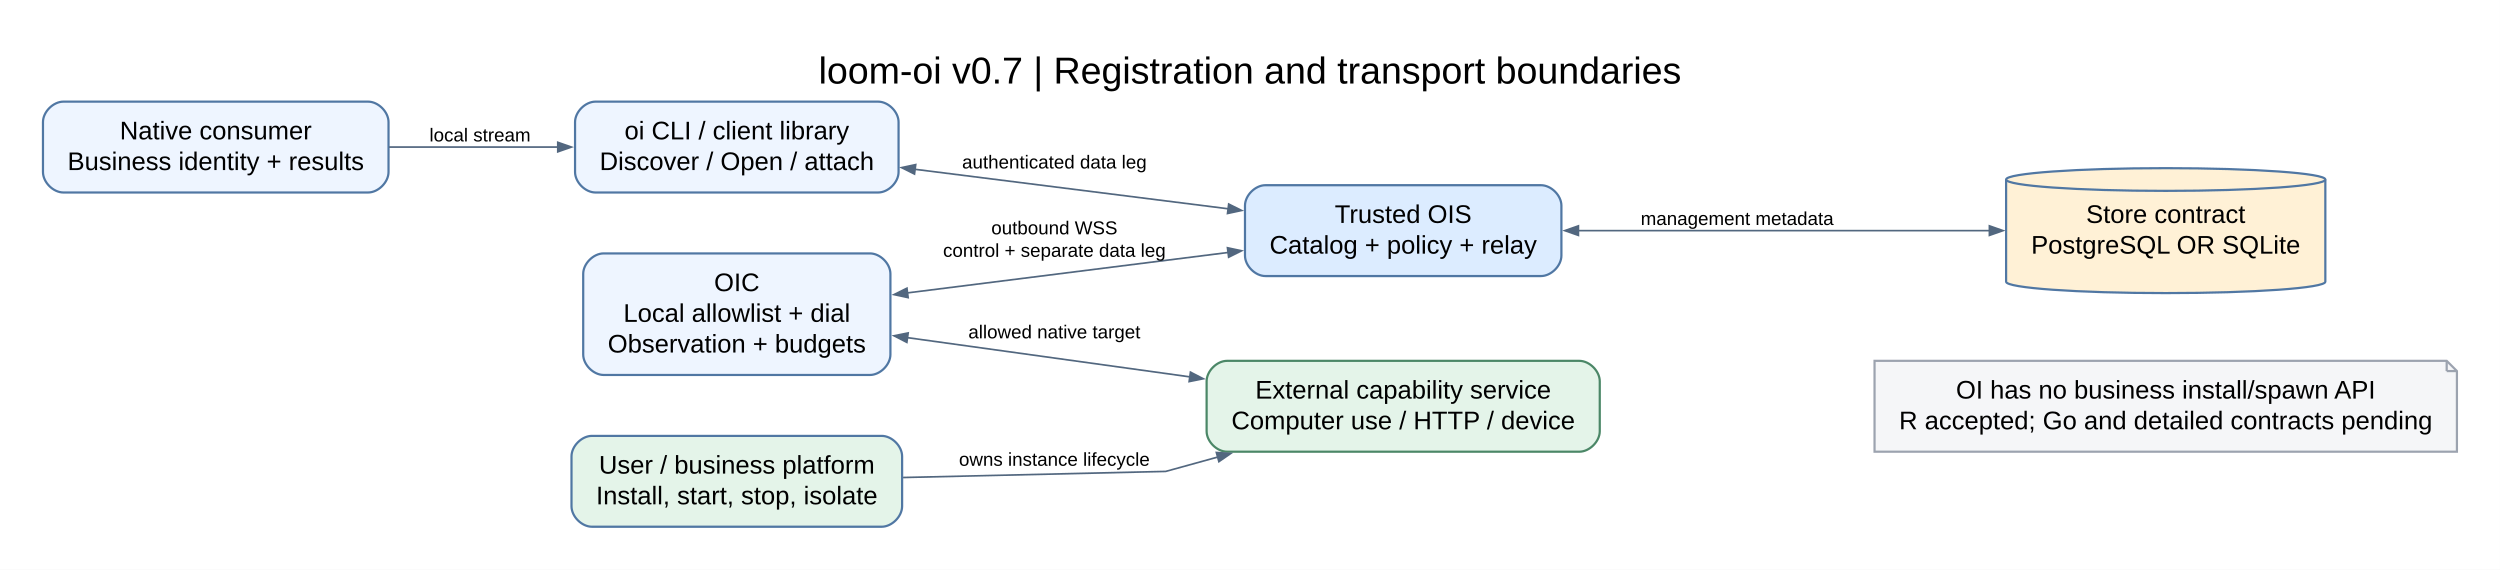
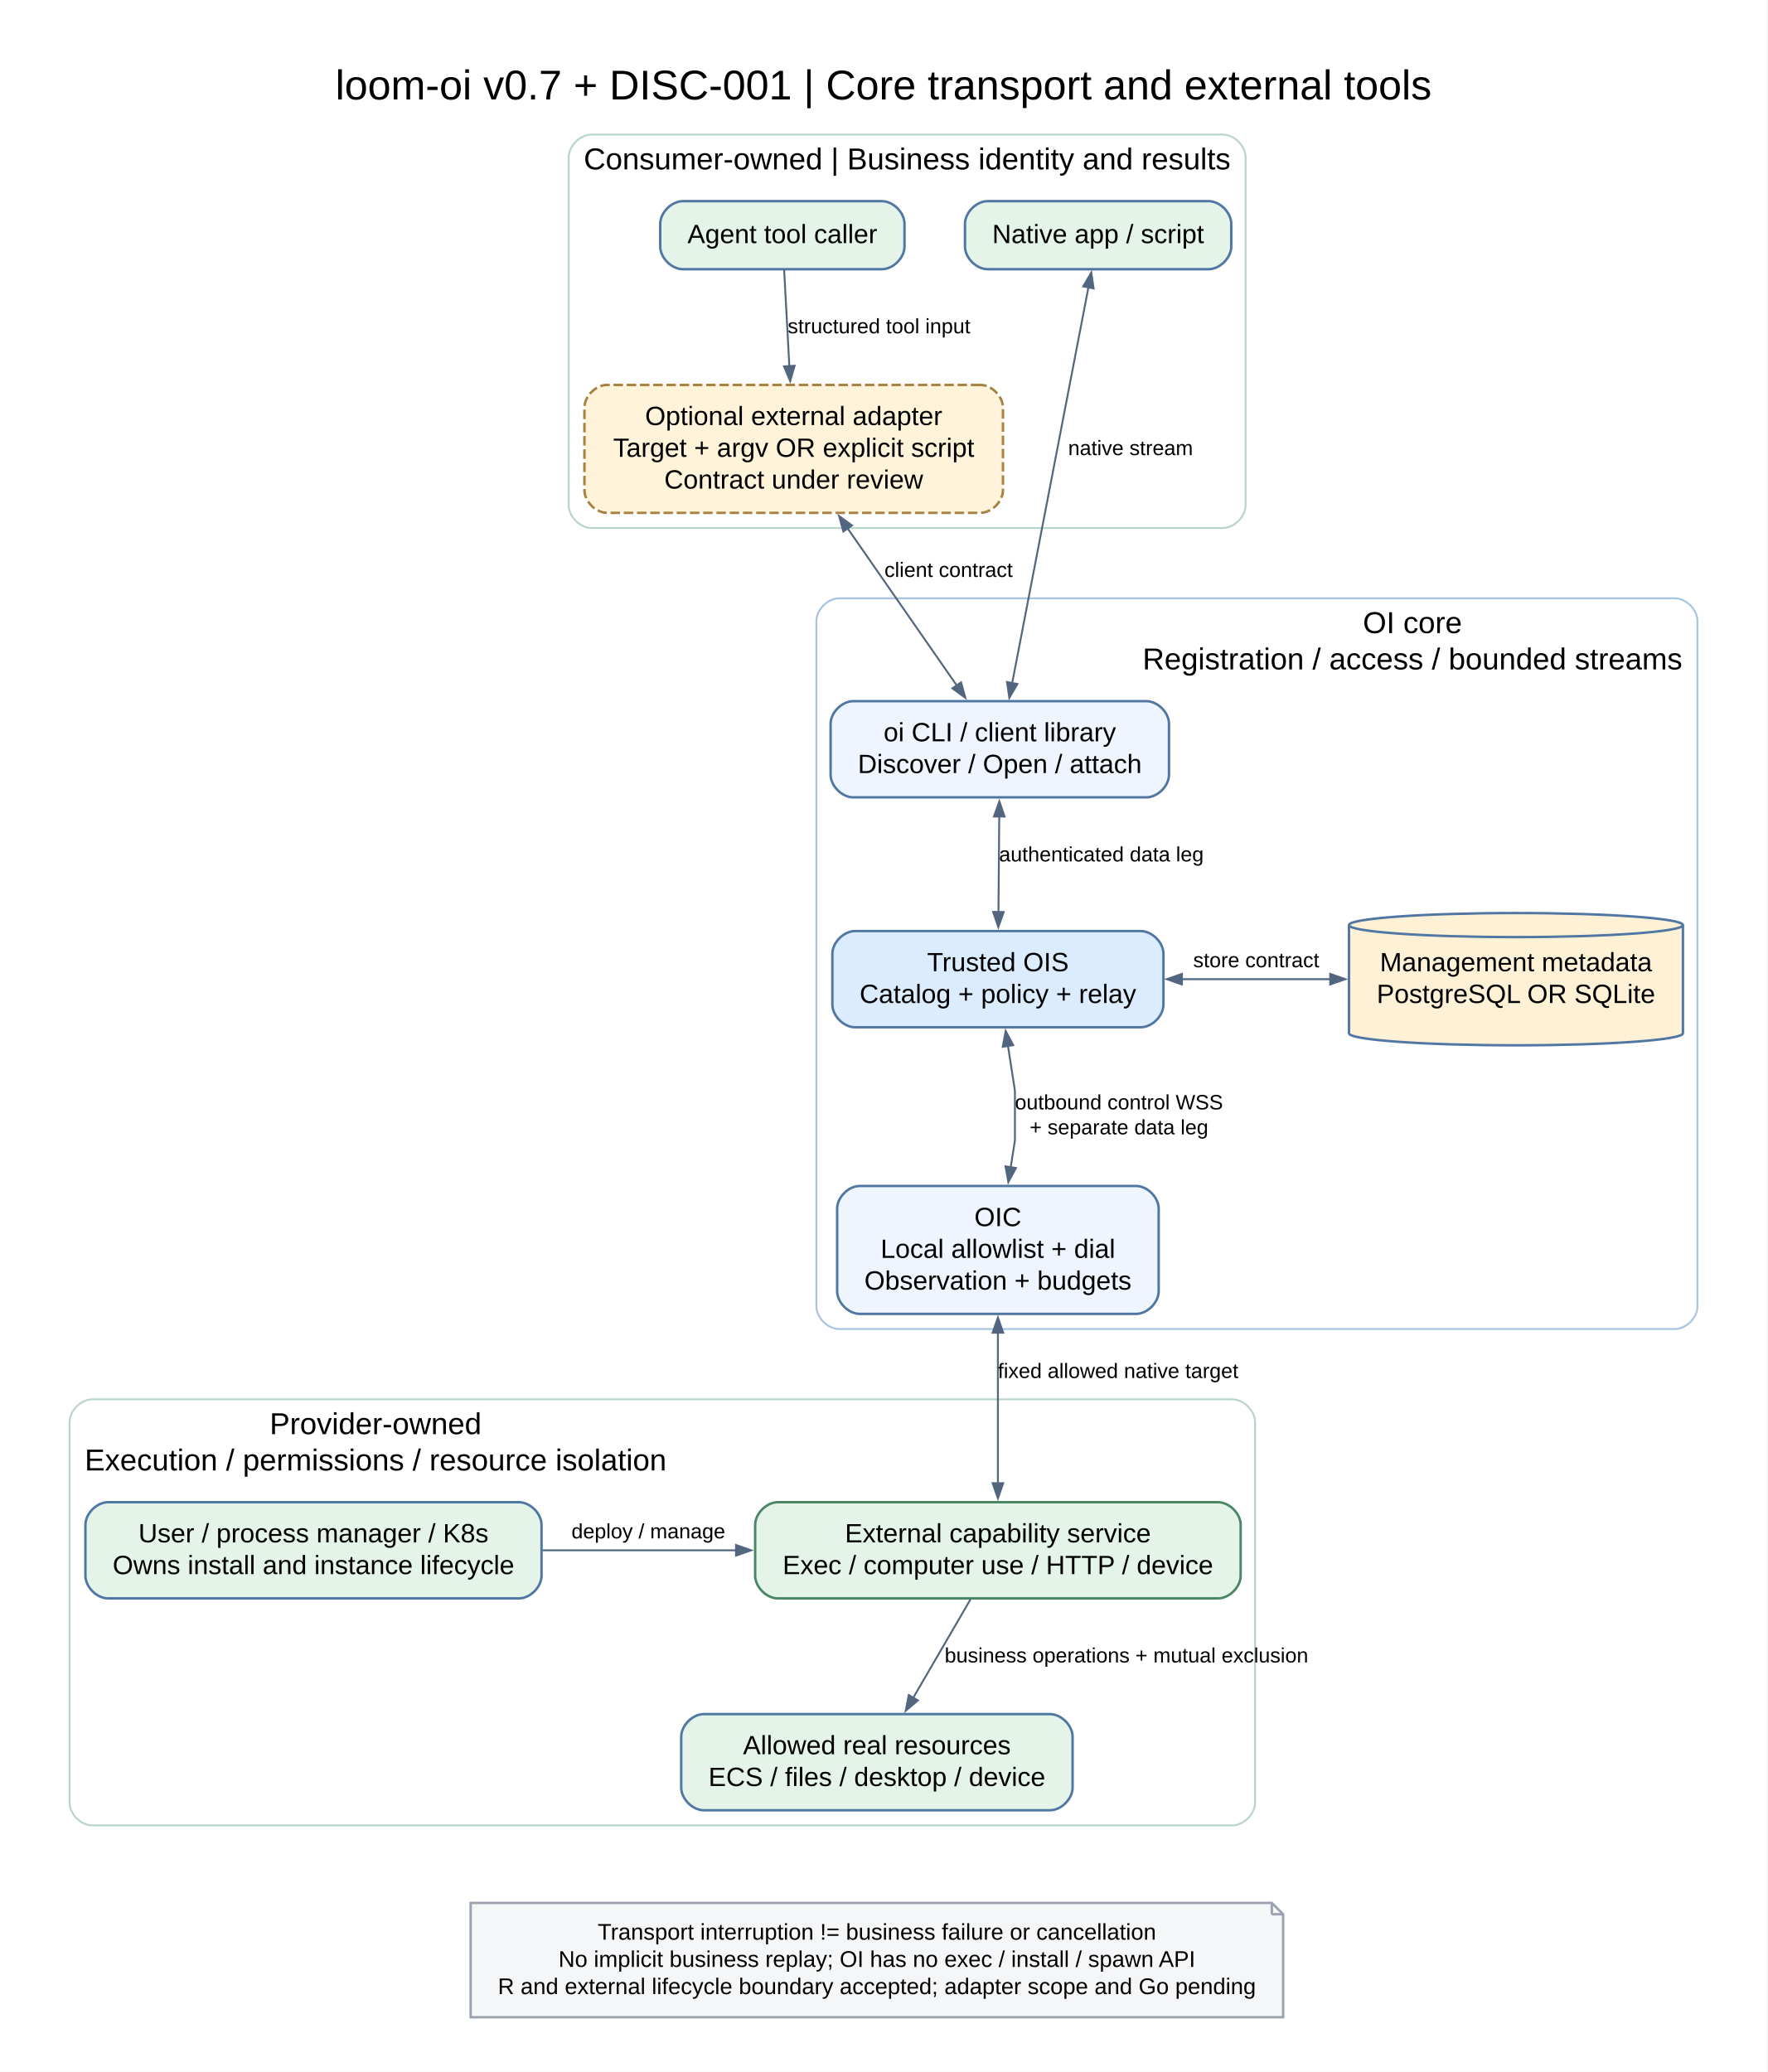
- <svg xmlns="http://www.w3.org/2000/svg" width="1466pt" height="334pt" viewBox="0.00 0.00 1466.00 334.00">
-   <g id="graph0" class="graph" transform="scale(1 1) rotate(0) translate(25.2 308.88)">
-     <polygon fill="white" stroke="none" points="-25.2,25.2 -25.2,-308.88 1440.74,-308.88 1440.74,25.2 -25.2,25.2" />
-     <text xml:space="preserve" text-anchor="middle" x="707.77" y="-259.88" font-family="Arial" font-size="22.00">loom-oi v0.7 | Registration and transport boundaries</text>
+ <svg xmlns="http://www.w3.org/2000/svg" width="935pt" height="1096pt" viewBox="0.00 0.00 935.00 1096.00">
+   <g id="graph0" class="graph" transform="scale(1 1) rotate(0) translate(28.8 1067.04)">
+     <polygon fill="white" stroke="none" points="-28.8,28.8 -28.8,-1067.04 905.8,-1067.04 905.8,28.8 -28.8,28.8" />
+     <text xml:space="preserve" text-anchor="middle" x="438.5" y="-1014.44" font-family="Arial" font-size="22.00">loom-oi v0.7 + DISC-001 | Core transport and external tools</text>
+     <g id="clust1" class="cluster">
+       <path fill="white" stroke="#b9d5c6" d="M284,-787.76C284,-787.76 618,-787.76 618,-787.76 624,-787.76 630,-793.76 630,-799.76 630,-799.76 630,-983.84 630,-983.84 630,-989.84 624,-995.84 618,-995.84 618,-995.84 284,-995.84 284,-995.84 278,-995.84 272,-989.84 272,-983.84 272,-983.84 272,-799.76 272,-799.76 272,-793.76 278,-787.76 284,-787.76" />
+       <text xml:space="preserve" text-anchor="middle" x="451" y="-977.44" font-family="Arial" font-size="16.00">Consumer-owned | Business identity and results</text>
+     </g>
+     <g id="clust3" class="cluster">
+       <path fill="white" stroke="#a7c4e1" d="M415,-364.04C415,-364.04 857,-364.04 857,-364.04 863,-364.04 869,-370.04 869,-376.04 869,-376.04 869,-738.56 869,-738.56 869,-744.56 863,-750.56 857,-750.56 857,-750.56 415,-750.56 415,-750.56 409,-750.56 403,-744.56 403,-738.56 403,-738.56 403,-376.04 403,-376.04 403,-370.04 409,-364.04 415,-364.04" />
+       <text xml:space="preserve" text-anchor="middle" x="718.26" y="-732.16" font-family="Arial" font-size="16.00">OI core</text>
+       <text xml:space="preserve" text-anchor="middle" x="718.26" y="-712.96" font-family="Arial" font-size="16.00">Registration / access / bounded streams</text>
+     </g>
+     <g id="clust5" class="cluster">
+       <path fill="white" stroke="#b9d5c6" d="M20,-101.48C20,-101.48 623,-101.48 623,-101.48 629,-101.48 635,-107.48 635,-113.48 635,-113.48 635,-314.84 635,-314.84 635,-320.84 629,-326.84 623,-326.84 623,-326.84 20,-326.84 20,-326.84 14,-326.84 8,-320.84 8,-314.84 8,-314.84 8,-113.48 8,-113.48 8,-107.48 14,-101.48 20,-101.48" />
+       <text xml:space="preserve" text-anchor="middle" x="169.85" y="-308.44" font-family="Arial" font-size="16.00">Provider-owned</text>
+       <text xml:space="preserve" text-anchor="middle" x="169.85" y="-289.24" font-family="Arial" font-size="16.00">Execution / permissions / resource isolation</text>
+     </g>
    <g id="node1" class="node">
-       <path fill="#eef5ff" stroke="#5077a3" stroke-width="1.3" d="M190.63,-249.28C190.63,-249.28 12,-249.28 12,-249.28 6,-249.28 0,-243.28 0,-237.28 0,-237.28 0,-208 0,-208 0,-202 6,-196 12,-196 12,-196 190.63,-196 190.63,-196 196.63,-196 202.63,-202 202.63,-208 202.63,-208 202.63,-237.28 202.63,-237.28 202.63,-243.28 196.63,-249.28 190.63,-249.28" />
-       <text xml:space="preserve" text-anchor="middle" x="101.32" y="-227.14" font-family="Arial" font-size="15.00">Native consumer</text>
-       <text xml:space="preserve" text-anchor="middle" x="101.32" y="-209.14" font-family="Arial" font-size="15.00">Business identity + results</text>
+       <path fill="#e4f4e9" stroke="#5077a3" stroke-width="1.3" d="M610.42,-960.64C610.42,-960.64 493.58,-960.64 493.58,-960.64 487.58,-960.64 481.58,-954.64 481.58,-948.64 481.58,-948.64 481.58,-936.64 481.58,-936.64 481.58,-930.64 487.58,-924.64 493.58,-924.64 493.58,-924.64 610.42,-924.64 610.42,-924.64 616.42,-924.64 622.42,-930.64 622.42,-936.64 622.42,-936.64 622.42,-948.64 622.42,-948.64 622.42,-954.64 616.42,-960.64 610.42,-960.64" />
+       <text xml:space="preserve" text-anchor="middle" x="552" y="-938.44" font-family="Arial" font-size="14.00">Native app / script</text>
+     </g>
+     <g id="node4" class="node">
+       <path fill="#eef5ff" stroke="#5077a3" stroke-width="1.3" d="M577.49,-696.16C577.49,-696.16 422.51,-696.16 422.51,-696.16 416.51,-696.16 410.51,-690.16 410.51,-684.16 410.51,-684.16 410.51,-657.28 410.51,-657.28 410.51,-651.28 416.51,-645.28 422.51,-645.28 422.51,-645.28 577.49,-645.28 577.49,-645.28 583.49,-645.28 589.49,-651.28 589.49,-657.28 589.49,-657.28 589.49,-684.16 589.49,-684.16 589.49,-690.16 583.49,-696.16 577.49,-696.16" />
+       <text xml:space="preserve" text-anchor="middle" x="500" y="-674.92" font-family="Arial" font-size="14.00">oi CLI / client library</text>
+       <text xml:space="preserve" text-anchor="middle" x="500" y="-658.12" font-family="Arial" font-size="14.00">Discover / Open / attach</text>
+     </g>
+     <g id="edge8" class="edge">
+       <path fill="none" stroke="#52677f" d="M546.88,-915.05C537.37,-865.71 517.02,-760.05 506.54,-705.64" />
+       <polygon fill="#52677f" stroke="#52677f" points="544.12,-915.53 548.38,-922.86 549.62,-914.47 544.12,-915.53" />
+       <polygon fill="#52677f" stroke="#52677f" points="509.31,-705.23 505.04,-697.91 503.81,-706.29 509.31,-705.23" />
+       <text xml:space="preserve" text-anchor="middle" x="569.17" y="-826.3" font-family="Arial" font-size="11.00">native stream</text>
    </g>
    <g id="node2" class="node">
-       <path fill="#eef5ff" stroke="#5077a3" stroke-width="1.3" d="M489.72,-249.28C489.72,-249.28 324.01,-249.28 324.01,-249.28 318.01,-249.28 312.01,-243.28 312.01,-237.28 312.01,-237.28 312.01,-208 312.01,-208 312.01,-202 318.01,-196 324.01,-196 324.01,-196 489.72,-196 489.72,-196 495.72,-196 501.72,-202 501.72,-208 501.72,-208 501.72,-237.28 501.72,-237.28 501.72,-243.28 495.72,-249.28 489.72,-249.28" />
-       <text xml:space="preserve" text-anchor="middle" x="406.87" y="-227.14" font-family="Arial" font-size="15.00">oi CLI / client library</text>
-       <text xml:space="preserve" text-anchor="middle" x="406.87" y="-209.14" font-family="Arial" font-size="15.00">Discover / Open / attach</text>
+       <path fill="#e4f4e9" stroke="#5077a3" stroke-width="1.3" d="M437.6,-960.64C437.6,-960.64 332.4,-960.64 332.4,-960.64 326.4,-960.64 320.4,-954.64 320.4,-948.64 320.4,-948.64 320.4,-936.64 320.4,-936.64 320.4,-930.64 326.4,-924.64 332.4,-924.64 332.4,-924.64 437.6,-924.64 437.6,-924.64 443.6,-924.64 449.6,-930.64 449.6,-936.64 449.6,-936.64 449.6,-948.64 449.6,-948.64 449.6,-954.64 443.6,-960.64 437.6,-960.64" />
+       <text xml:space="preserve" text-anchor="middle" x="385" y="-938.44" font-family="Arial" font-size="14.00">Agent tool caller</text>
+     </g>
+     <g id="node3" class="node">
+       <path fill="#fff3d9" stroke="#a68142" stroke-width="1.3" stroke-dasharray="5,2" d="M489.68,-863.44C489.68,-863.44 292.32,-863.44 292.32,-863.44 286.32,-863.44 280.32,-857.44 280.32,-851.44 280.32,-851.44 280.32,-807.76 280.32,-807.76 280.32,-801.76 286.32,-795.76 292.32,-795.76 292.32,-795.76 489.68,-795.76 489.68,-795.76 495.68,-795.76 501.68,-801.76 501.68,-807.76 501.68,-807.76 501.68,-851.44 501.68,-851.44 501.68,-857.44 495.68,-863.44 489.68,-863.44" />
+       <text xml:space="preserve" text-anchor="middle" x="391" y="-842.2" font-family="Arial" font-size="14.00">Optional external adapter</text>
+       <text xml:space="preserve" text-anchor="middle" x="391" y="-825.4" font-family="Arial" font-size="14.00">Target + argv OR explicit script</text>
+       <text xml:space="preserve" text-anchor="middle" x="391" y="-808.6" font-family="Arial" font-size="14.00">Contract under review</text>
    </g>
    <g id="edge1" class="edge">
-       <path fill="none" stroke="#52677f" d="M202.97,-222.64C234.78,-222.64 269.98,-222.64 302.01,-222.64" />
-       <polygon fill="#52677f" stroke="#52677f" points="301.88,-225.44 309.88,-222.64 301.88,-219.84 301.88,-225.44" />
-       <text xml:space="preserve" text-anchor="middle" x="256.28" y="-225.94" font-family="Arial" font-size="11.00">local stream</text>
+       <path fill="none" stroke="#52677f" d="M385.94,-924.29C386.68,-910.58 387.74,-890.84 388.71,-873.02" />
+       <polygon fill="#52677f" stroke="#52677f" points="391.48,-873.57 389.12,-865.43 385.89,-873.26 391.48,-873.57" />
+       <text xml:space="preserve" text-anchor="middle" x="436.13" y="-890.74" font-family="Arial" font-size="11.00">structured tool input</text>
    </g>
-     <g id="node3" class="node">
-       <path fill="#dcecff" stroke="#5077a3" stroke-width="1.3" d="M878.41,-200.28C878.41,-200.28 716.86,-200.28 716.86,-200.28 710.86,-200.28 704.86,-194.28 704.86,-188.28 704.86,-188.28 704.86,-159 704.86,-159 704.86,-153 710.86,-147 716.86,-147 716.86,-147 878.41,-147 878.41,-147 884.41,-147 890.41,-153 890.41,-159 890.41,-159 890.41,-188.28 890.41,-188.28 890.41,-194.28 884.41,-200.28 878.41,-200.28" />
-       <text xml:space="preserve" text-anchor="middle" x="797.63" y="-178.14" font-family="Arial" font-size="15.00">Trusted OIS</text>
-       <text xml:space="preserve" text-anchor="middle" x="797.63" y="-160.14" font-family="Arial" font-size="15.00">Catalog + policy + relay</text>
+     <g id="edge9" class="edge">
+       <path fill="none" stroke="#52677f" d="M419.33,-787.82C437.42,-761.79 460.55,-728.5 477.4,-704.24" />
+       <polygon fill="#52677f" stroke="#52677f" points="417.25,-785.92 414.98,-794.09 421.84,-789.11 417.25,-785.92" />
+       <polygon fill="#52677f" stroke="#52677f" points="479.51,-706.12 481.77,-697.95 474.91,-702.92 479.51,-706.12" />
+       <text xml:space="preserve" text-anchor="middle" x="472.91" y="-761.86" font-family="Arial" font-size="11.00">client contract</text>
+     </g>
+     <g id="node5" class="node">
+       <path fill="#dcecff" stroke="#5077a3" stroke-width="1.3" d="M574.55,-574.54C574.55,-574.54 423.45,-574.54 423.45,-574.54 417.45,-574.54 411.45,-568.54 411.45,-562.54 411.45,-562.54 411.45,-535.66 411.45,-535.66 411.45,-529.66 417.45,-523.66 423.45,-523.66 423.45,-523.66 574.55,-523.66 574.55,-523.66 580.55,-523.66 586.55,-529.66 586.55,-535.66 586.55,-535.66 586.55,-562.54 586.55,-562.54 586.55,-568.54 580.55,-574.54 574.55,-574.54" />
+       <text xml:space="preserve" text-anchor="middle" x="499" y="-553.3" font-family="Arial" font-size="14.00">Trusted OIS</text>
+       <text xml:space="preserve" text-anchor="middle" x="499" y="-536.5" font-family="Arial" font-size="14.00">Catalog + policy + relay</text>
    </g>
    <g id="edge2" class="edge">
-       <path fill="none" stroke="#52677f" d="M511.11,-209.63C568.02,-202.45 638.42,-193.58 695.07,-186.44" />
-       <polygon fill="#52677f" stroke="#52677f" points="511.06,-206.81 503.48,-210.59 511.77,-212.37 511.06,-206.81" />
-       <polygon fill="#52677f" stroke="#52677f" points="695.31,-189.23 702.9,-185.45 694.61,-183.68 695.31,-189.23" />
-       <text xml:space="preserve" text-anchor="middle" x="593.08" y="-210.09" font-family="Arial" font-size="11.00">authenticated data leg</text>
+       <path fill="none" stroke="#52677f" d="M499.71,-635.32C499.58,-619.41 499.42,-600.56 499.29,-584.63" />
+       <polygon fill="#52677f" stroke="#52677f" points="496.91,-635.15 499.78,-643.13 502.51,-635.11 496.91,-635.15" />
+       <polygon fill="#52677f" stroke="#52677f" points="502.09,-584.63 499.22,-576.66 496.49,-584.68 502.09,-584.63" />
+       <text xml:space="preserve" text-anchor="middle" x="553.72" y="-611.38" font-family="Arial" font-size="11.00">authenticated data leg</text>
+     </g>
+     <g id="node6" class="node">
+       <path fill="#eef5ff" stroke="#5077a3" stroke-width="1.3" d="M572.03,-439.72C572.03,-439.72 425.97,-439.72 425.97,-439.72 419.97,-439.72 413.97,-433.72 413.97,-427.72 413.97,-427.72 413.97,-384.04 413.97,-384.04 413.97,-378.04 419.97,-372.04 425.97,-372.04 425.97,-372.04 572.03,-372.04 572.03,-372.04 578.03,-372.04 584.03,-378.04 584.03,-384.04 584.03,-384.04 584.03,-427.72 584.03,-427.72 584.03,-433.72 578.03,-439.72 572.03,-439.72" />
+       <text xml:space="preserve" text-anchor="middle" x="499" y="-418.48" font-family="Arial" font-size="14.00">OIC</text>
+       <text xml:space="preserve" text-anchor="middle" x="499" y="-401.68" font-family="Arial" font-size="14.00">Local allowlist + dial</text>
+       <text xml:space="preserve" text-anchor="middle" x="499" y="-384.88" font-family="Arial" font-size="14.00">Observation + budgets</text>
    </g>
    <g id="node7" class="node">
-       <path fill="#fff1d6" stroke="#5077a3" stroke-width="1.3" d="M1338.38,-203.61C1338.38,-207.28 1296.43,-210.27 1244.78,-210.27 1193.13,-210.27 1151.18,-207.28 1151.18,-203.61 1151.18,-203.61 1151.18,-143.67 1151.18,-143.67 1151.18,-140 1193.13,-137.01 1244.78,-137.01 1296.43,-137.01 1338.38,-140 1338.38,-143.67 1338.38,-143.67 1338.38,-203.61 1338.38,-203.61" />
-       <path fill="none" stroke="#5077a3" stroke-width="1.3" d="M1338.38,-203.61C1338.38,-199.94 1296.43,-196.95 1244.78,-196.95 1193.13,-196.95 1151.18,-199.94 1151.18,-203.61" />
-       <text xml:space="preserve" text-anchor="middle" x="1244.78" y="-178.14" font-family="Arial" font-size="15.00">Store contract</text>
-       <text xml:space="preserve" text-anchor="middle" x="1244.78" y="-160.14" font-family="Arial" font-size="15.00">PostgreSQL OR SQLite</text>
+       <path fill="#fff1d6" stroke="#5077a3" stroke-width="1.3" d="M861.32,-577.72C861.32,-581.23 821.73,-584.08 773,-584.08 724.27,-584.08 684.68,-581.23 684.68,-577.72 684.68,-577.72 684.68,-520.48 684.68,-520.48 684.68,-516.97 724.27,-514.12 773,-514.12 821.73,-514.12 861.32,-516.97 861.32,-520.48 861.32,-520.48 861.32,-577.72 861.32,-577.72" />
+       <path fill="none" stroke="#5077a3" stroke-width="1.3" d="M861.32,-577.72C861.32,-574.21 821.73,-571.36 773,-571.36 724.27,-571.36 684.68,-574.21 684.68,-577.72" />
+       <text xml:space="preserve" text-anchor="middle" x="773" y="-553.3" font-family="Arial" font-size="14.00">Management metadata</text>
+       <text xml:space="preserve" text-anchor="middle" x="773" y="-536.5" font-family="Arial" font-size="14.00">PostgreSQL OR SQLite</text>
+     </g>
+     <g id="edge5" class="edge">
+       <path fill="none" stroke="#52677f" d="M596.06,-549.1C621.64,-549.1 649.27,-549.1 674.91,-549.1" />
+       <polygon fill="#52677f" stroke="#52677f" points="596.34,-546.3 588.34,-549.1 596.34,-551.9 596.34,-546.3" />
+       <polygon fill="#52677f" stroke="#52677f" points="674.75,-551.9 682.75,-549.1 674.75,-546.3 674.75,-551.9" />
+       <text xml:space="preserve" text-anchor="middle" x="635.62" y="-555.4" font-family="Arial" font-size="11.00">store contract</text>
+     </g>
+     <g id="edge3" class="edge">
+       <path fill="none" stroke="#52677f" d="M505.74,-449.42C507.03,-457.62 508,-463.72 508,-463.72 508,-463.72 508,-490.12 508,-490.12 508,-490.12 506.26,-501.35 504.31,-513.92" />
+       <polygon fill="#52677f" stroke="#52677f" points="508.54,-449.23 504.52,-441.77 503.01,-450.11 508.54,-449.23" />
+       <polygon fill="#52677f" stroke="#52677f" points="501.56,-513.34 503.1,-521.68 507.1,-514.2 501.56,-513.34" />
+       <text xml:space="preserve" text-anchor="middle" x="563.03" y="-480.22" font-family="Arial" font-size="11.00">outbound control WSS</text>
+       <text xml:space="preserve" text-anchor="middle" x="563.03" y="-467.02" font-family="Arial" font-size="11.00">+ separate data leg</text>
+     </g>
+     <g id="node8" class="node">
+       <path fill="#e4f4e9" stroke="#4b8767" stroke-width="1.3" d="M615.39,-272.44C615.39,-272.44 382.61,-272.44 382.61,-272.44 376.61,-272.44 370.61,-266.44 370.61,-260.44 370.61,-260.44 370.61,-233.56 370.61,-233.56 370.61,-227.56 376.61,-221.56 382.61,-221.56 382.61,-221.56 615.39,-221.56 615.39,-221.56 621.39,-221.56 627.39,-227.56 627.39,-233.56 627.39,-233.56 627.39,-260.44 627.39,-260.44 627.39,-266.44 621.39,-272.44 615.39,-272.44" />
+       <text xml:space="preserve" text-anchor="middle" x="499" y="-251.2" font-family="Arial" font-size="14.00">External capability service</text>
+       <text xml:space="preserve" text-anchor="middle" x="499" y="-234.4" font-family="Arial" font-size="14.00">Exec / computer use / HTTP / device</text>
+     </g>
+     <g id="edge10" class="edge">
+       <path fill="none" stroke="#52677f" d="M499,-362.25C499,-337.12 499,-305.73 499,-282.22" />
+       <polygon fill="#52677f" stroke="#52677f" points="496.2,-362.1 499,-370.1 501.8,-362.1 496.2,-362.1" />
+       <polygon fill="#52677f" stroke="#52677f" points="501.8,-282.5 499,-274.5 496.2,-282.5 501.8,-282.5" />
+       <text xml:space="preserve" text-anchor="middle" x="562.59" y="-338.14" font-family="Arial" font-size="11.00">fixed allowed native target</text>
+     </g>
+     <g id="node10" class="node">
+       <path fill="#e4f4e9" stroke="#5077a3" stroke-width="1.3" d="M526.5,-160.36C526.5,-160.36 343.5,-160.36 343.5,-160.36 337.5,-160.36 331.5,-154.36 331.5,-148.36 331.5,-148.36 331.5,-121.48 331.5,-121.48 331.5,-115.48 337.5,-109.48 343.5,-109.48 343.5,-109.48 526.5,-109.48 526.5,-109.48 532.5,-109.48 538.5,-115.48 538.5,-121.48 538.5,-121.48 538.5,-148.36 538.5,-148.36 538.5,-154.36 532.5,-160.36 526.5,-160.36" />
+       <text xml:space="preserve" text-anchor="middle" x="435" y="-139.12" font-family="Arial" font-size="14.00">Allowed real resources</text>
+       <text xml:space="preserve" text-anchor="middle" x="435" y="-122.32" font-family="Arial" font-size="14.00">ECS / files / desktop / device</text>
+     </g>
+     <g id="edge7" class="edge">
+       <path fill="none" stroke="#52677f" d="M484.48,-221.02C475.48,-205.54 463.81,-185.48 454.07,-168.73" />
+       <polygon fill="#52677f" stroke="#52677f" points="456.67,-167.62 450.23,-162.11 451.83,-170.43 456.67,-167.62" />
+       <text xml:space="preserve" text-anchor="middle" x="566.99" y="-187.66" font-family="Arial" font-size="11.00">business operations + mutual exclusion</text>
+     </g>
+     <g id="node9" class="node">
+       <path fill="#e4f4e9" stroke="#5077a3" stroke-width="1.3" d="M245.62,-272.44C245.62,-272.44 28.38,-272.44 28.38,-272.44 22.38,-272.44 16.38,-266.44 16.38,-260.44 16.38,-260.44 16.38,-233.56 16.38,-233.56 16.38,-227.56 22.38,-221.56 28.38,-221.56 28.38,-221.56 245.62,-221.56 245.62,-221.56 251.62,-221.56 257.62,-227.56 257.62,-233.56 257.62,-233.56 257.62,-260.44 257.62,-260.44 257.62,-266.44 251.62,-272.44 245.62,-272.44" />
+       <text xml:space="preserve" text-anchor="middle" x="137" y="-251.2" font-family="Arial" font-size="14.00">User / process manager / K8s</text>
+       <text xml:space="preserve" text-anchor="middle" x="137" y="-234.4" font-family="Arial" font-size="14.00">Owns install and instance lifecycle</text>
    </g>
    <g id="edge6" class="edge">
-       <path fill="none" stroke="#52677f" d="M899.93,-173.64C972.27,-173.64 1069.22,-173.64 1141.73,-173.64" />
-       <polygon fill="#52677f" stroke="#52677f" points="900.38,-170.84 892.38,-173.64 900.38,-176.44 900.38,-170.84" />
-       <polygon fill="#52677f" stroke="#52677f" points="1141.39,-176.44 1149.39,-173.64 1141.39,-170.84 1141.39,-176.44" />
-       <text xml:space="preserve" text-anchor="middle" x="993.46" y="-176.94" font-family="Arial" font-size="11.00">management metadata</text>
+       <path fill="none" stroke="#52677f" d="M258.04,-247C290.92,-247 326.78,-247 360.54,-247" />
+       <polygon fill="#52677f" stroke="#52677f" points="360.49,-249.8 368.49,-247 360.49,-244.2 360.49,-249.8" />
+       <text xml:space="preserve" text-anchor="middle" x="314.12" y="-253.3" font-family="Arial" font-size="11.00">deploy / manage</text>
    </g>
-     <g id="node4" class="node">
-       <path fill="#eef5ff" stroke="#5077a3" stroke-width="1.3" d="M484.94,-160.28C484.94,-160.28 328.79,-160.28 328.79,-160.28 322.79,-160.28 316.79,-154.28 316.79,-148.28 316.79,-148.28 316.79,-101 316.79,-101 316.79,-95 322.79,-89 328.79,-89 328.79,-89 484.94,-89 484.94,-89 490.94,-89 496.94,-95 496.94,-101 496.94,-101 496.94,-148.28 496.94,-148.28 496.94,-154.28 490.94,-160.28 484.94,-160.28" />
-       <text xml:space="preserve" text-anchor="middle" x="406.87" y="-138.14" font-family="Arial" font-size="15.00">OIC</text>
-       <text xml:space="preserve" text-anchor="middle" x="406.87" y="-120.14" font-family="Arial" font-size="15.00">Local allowlist + dial</text>
-       <text xml:space="preserve" text-anchor="middle" x="406.87" y="-102.14" font-family="Arial" font-size="15.00">Observation + budgets</text>
-     </g>
-     <g id="edge3" class="edge">
-       <path fill="none" stroke="#52677f" d="M506.77,-137.11C564.45,-144.38 637.05,-153.53 695.17,-160.85" />
-       <polygon fill="#52677f" stroke="#52677f" points="507.33,-134.35 499.05,-136.13 506.63,-139.91 507.33,-134.35" />
-       <polygon fill="#52677f" stroke="#52677f" points="694.58,-163.6 702.86,-161.82 695.28,-158.04 694.58,-163.6" />
-       <text xml:space="preserve" text-anchor="middle" x="593.08" y="-171.47" font-family="Arial" font-size="11.00">outbound WSS</text>
-       <text xml:space="preserve" text-anchor="middle" x="593.08" y="-158.27" font-family="Arial" font-size="11.00">control + separate data leg</text>
-     </g>
-     <g id="node5" class="node">
-       <path fill="#e4f4e9" stroke="#4b8767" stroke-width="1.3" d="M900.9,-97.28C900.9,-97.28 694.36,-97.28 694.36,-97.28 688.36,-97.28 682.36,-91.28 682.36,-85.28 682.36,-85.28 682.36,-56 682.36,-56 682.36,-50 688.36,-44 694.36,-44 694.36,-44 900.9,-44 900.9,-44 906.9,-44 912.9,-50 912.9,-56 912.9,-56 912.9,-85.28 912.9,-85.28 912.9,-91.28 906.9,-97.28 900.9,-97.28" />
-       <text xml:space="preserve" text-anchor="middle" x="797.63" y="-75.14" font-family="Arial" font-size="15.00">External capability service</text>
-       <text xml:space="preserve" text-anchor="middle" x="797.63" y="-57.14" font-family="Arial" font-size="15.00">Computer use / HTTP / device</text>
-     </g>
-     <g id="edge4" class="edge">
-       <path fill="none" stroke="#52677f" d="M506.68,-110.91C557.15,-103.9 619.06,-95.31 672.7,-87.86" />
-       <polygon fill="#52677f" stroke="#52677f" points="506.58,-108.1 499.04,-111.98 507.35,-113.65 506.58,-108.1" />
-       <polygon fill="#52677f" stroke="#52677f" points="672.88,-90.66 680.42,-86.78 672.11,-85.11 672.88,-90.66" />
-       <text xml:space="preserve" text-anchor="middle" x="593.08" y="-110.47" font-family="Arial" font-size="11.00">allowed native target</text>
-     </g>
-     <g id="node8" class="node">
-       <polygon fill="#f5f6f8" stroke="#9ca3af" stroke-width="1.3" points="1409.54,-97.28 1074.03,-97.28 1074.03,-44 1415.54,-44 1415.54,-91.28 1409.54,-97.28" />
-       <polyline fill="none" stroke="#9ca3af" stroke-width="1.3" points="1409.54,-97.28 1409.54,-91.28" />
-       <polyline fill="none" stroke="#9ca3af" stroke-width="1.3" points="1415.54,-91.28 1409.54,-91.28" />
-       <text xml:space="preserve" text-anchor="middle" x="1244.78" y="-75.14" font-family="Arial" font-size="15.00">OI has no business install/spawn API</text>
-       <text xml:space="preserve" text-anchor="middle" x="1244.78" y="-57.14" font-family="Arial" font-size="15.00">R accepted; Go and detailed contracts pending</text>
-     </g>
-     <g id="node6" class="node">
-       <path fill="#e4f4e9" stroke="#5077a3" stroke-width="1.3" d="M491.8,-53.28C491.8,-53.28 321.93,-53.28 321.93,-53.28 315.93,-53.28 309.93,-47.28 309.93,-41.28 309.93,-41.28 309.93,-12 309.93,-12 309.93,-6 315.93,0 321.93,0 321.93,0 491.8,0 491.8,0 497.8,0 503.8,-6 503.8,-12 503.8,-12 503.8,-41.28 503.8,-41.28 503.8,-47.28 497.8,-53.28 491.8,-53.28" />
-       <text xml:space="preserve" text-anchor="middle" x="406.87" y="-31.14" font-family="Arial" font-size="15.00">User / business platform</text>
-       <text xml:space="preserve" text-anchor="middle" x="406.87" y="-13.14" font-family="Arial" font-size="15.00">Install, start, stop, isolate</text>
-     </g>
-     <g id="edge5" class="edge">
-       <path fill="none" stroke="#52677f" d="M504.36,-28.87C574.92,-30.51 658.36,-32.44 658.36,-32.44 658.36,-32.44 671.13,-35.97 688.89,-40.87" />
-       <polygon fill="#52677f" stroke="#52677f" points="688.07,-43.55 696.53,-42.98 689.56,-38.15 688.07,-43.55" />
-       <text xml:space="preserve" text-anchor="middle" x="593.08" y="-35.74" font-family="Arial" font-size="11.00">owns instance lifecycle</text>
+     <g id="node11" class="node">
+       <polygon fill="#f5f6f8" stroke="#9ca3af" stroke-width="1.3" points="643.87,-60.48 220.13,-60.48 220.13,0 649.87,0 649.87,-54.48 643.87,-60.48" />
+       <polyline fill="none" stroke="#9ca3af" stroke-width="1.3" points="643.87,-60.48 643.87,-54.48" />
+       <polyline fill="none" stroke="#9ca3af" stroke-width="1.3" points="649.87,-54.48 643.87,-54.48" />
+       <text xml:space="preserve" text-anchor="middle" x="435" y="-41.04" font-family="Arial" font-size="12.00">Transport interruption != business failure or cancellation</text>
+       <text xml:space="preserve" text-anchor="middle" x="435" y="-26.64" font-family="Arial" font-size="12.00">No implicit business replay; OI has no exec / install / spawn API</text>
+       <text xml:space="preserve" text-anchor="middle" x="435" y="-12.24" font-family="Arial" font-size="12.00">R and external lifecycle boundary accepted; adapter scope and Go pending</text>
    </g>
  </g>
</svg>
